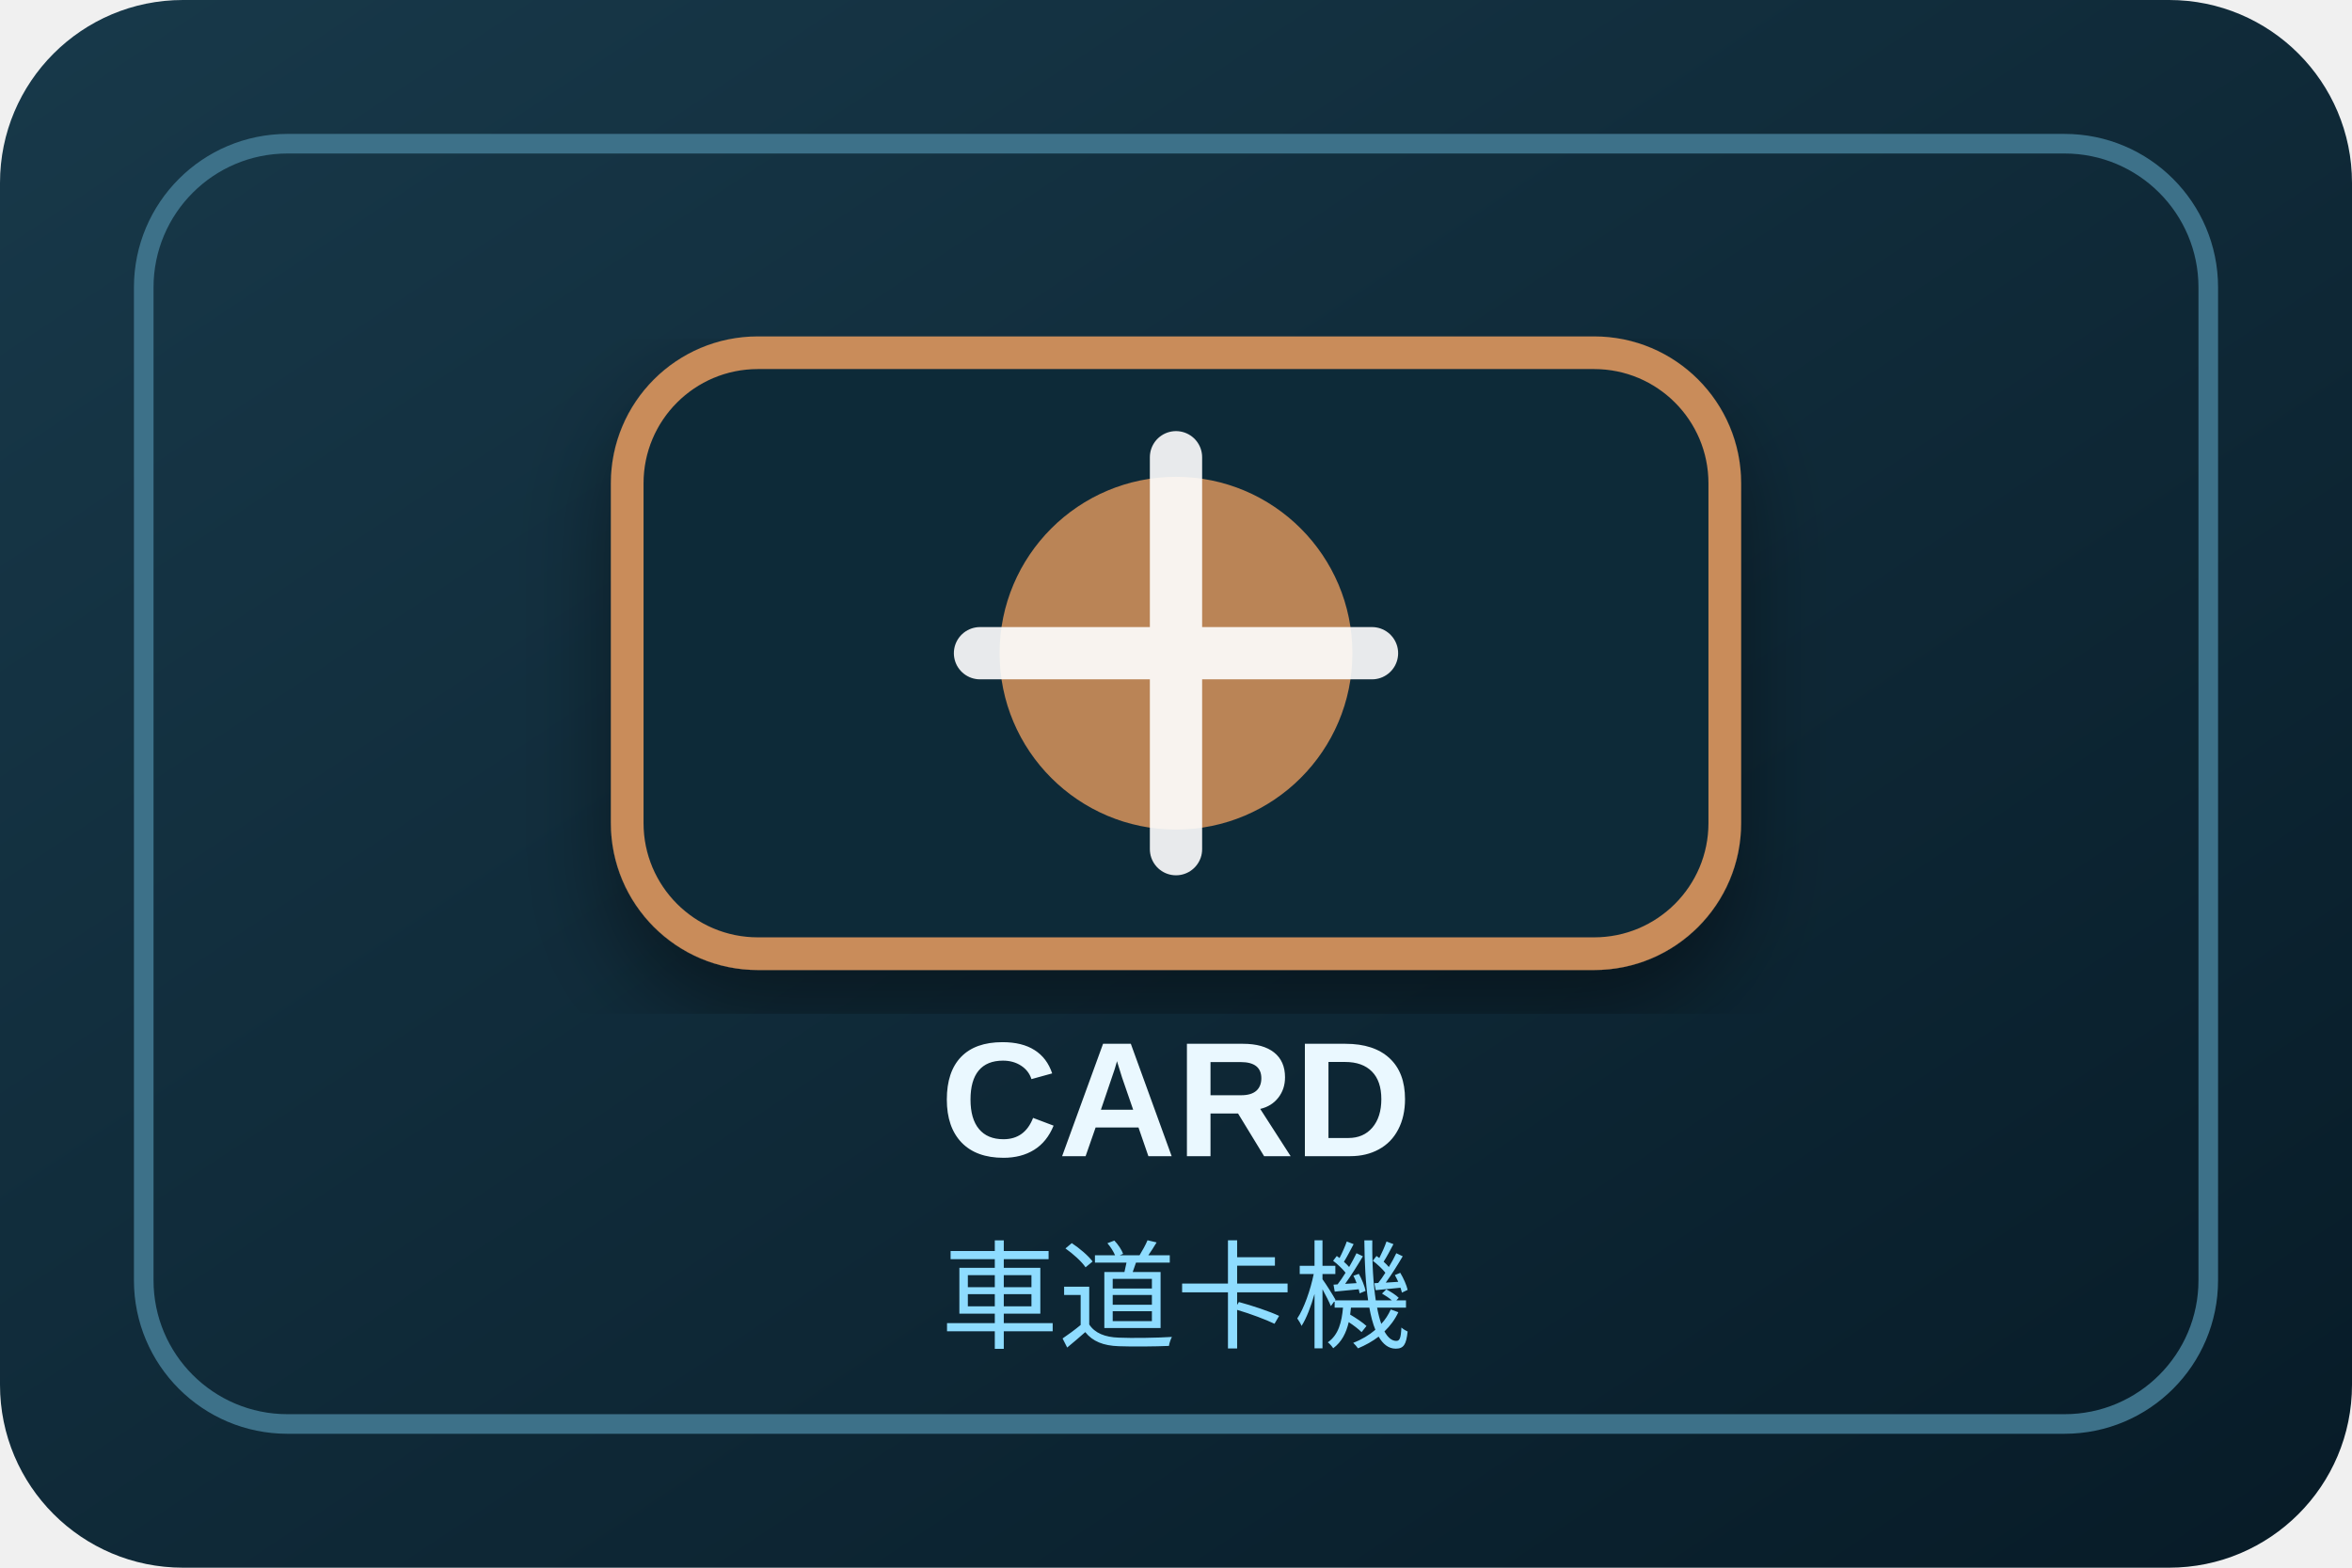
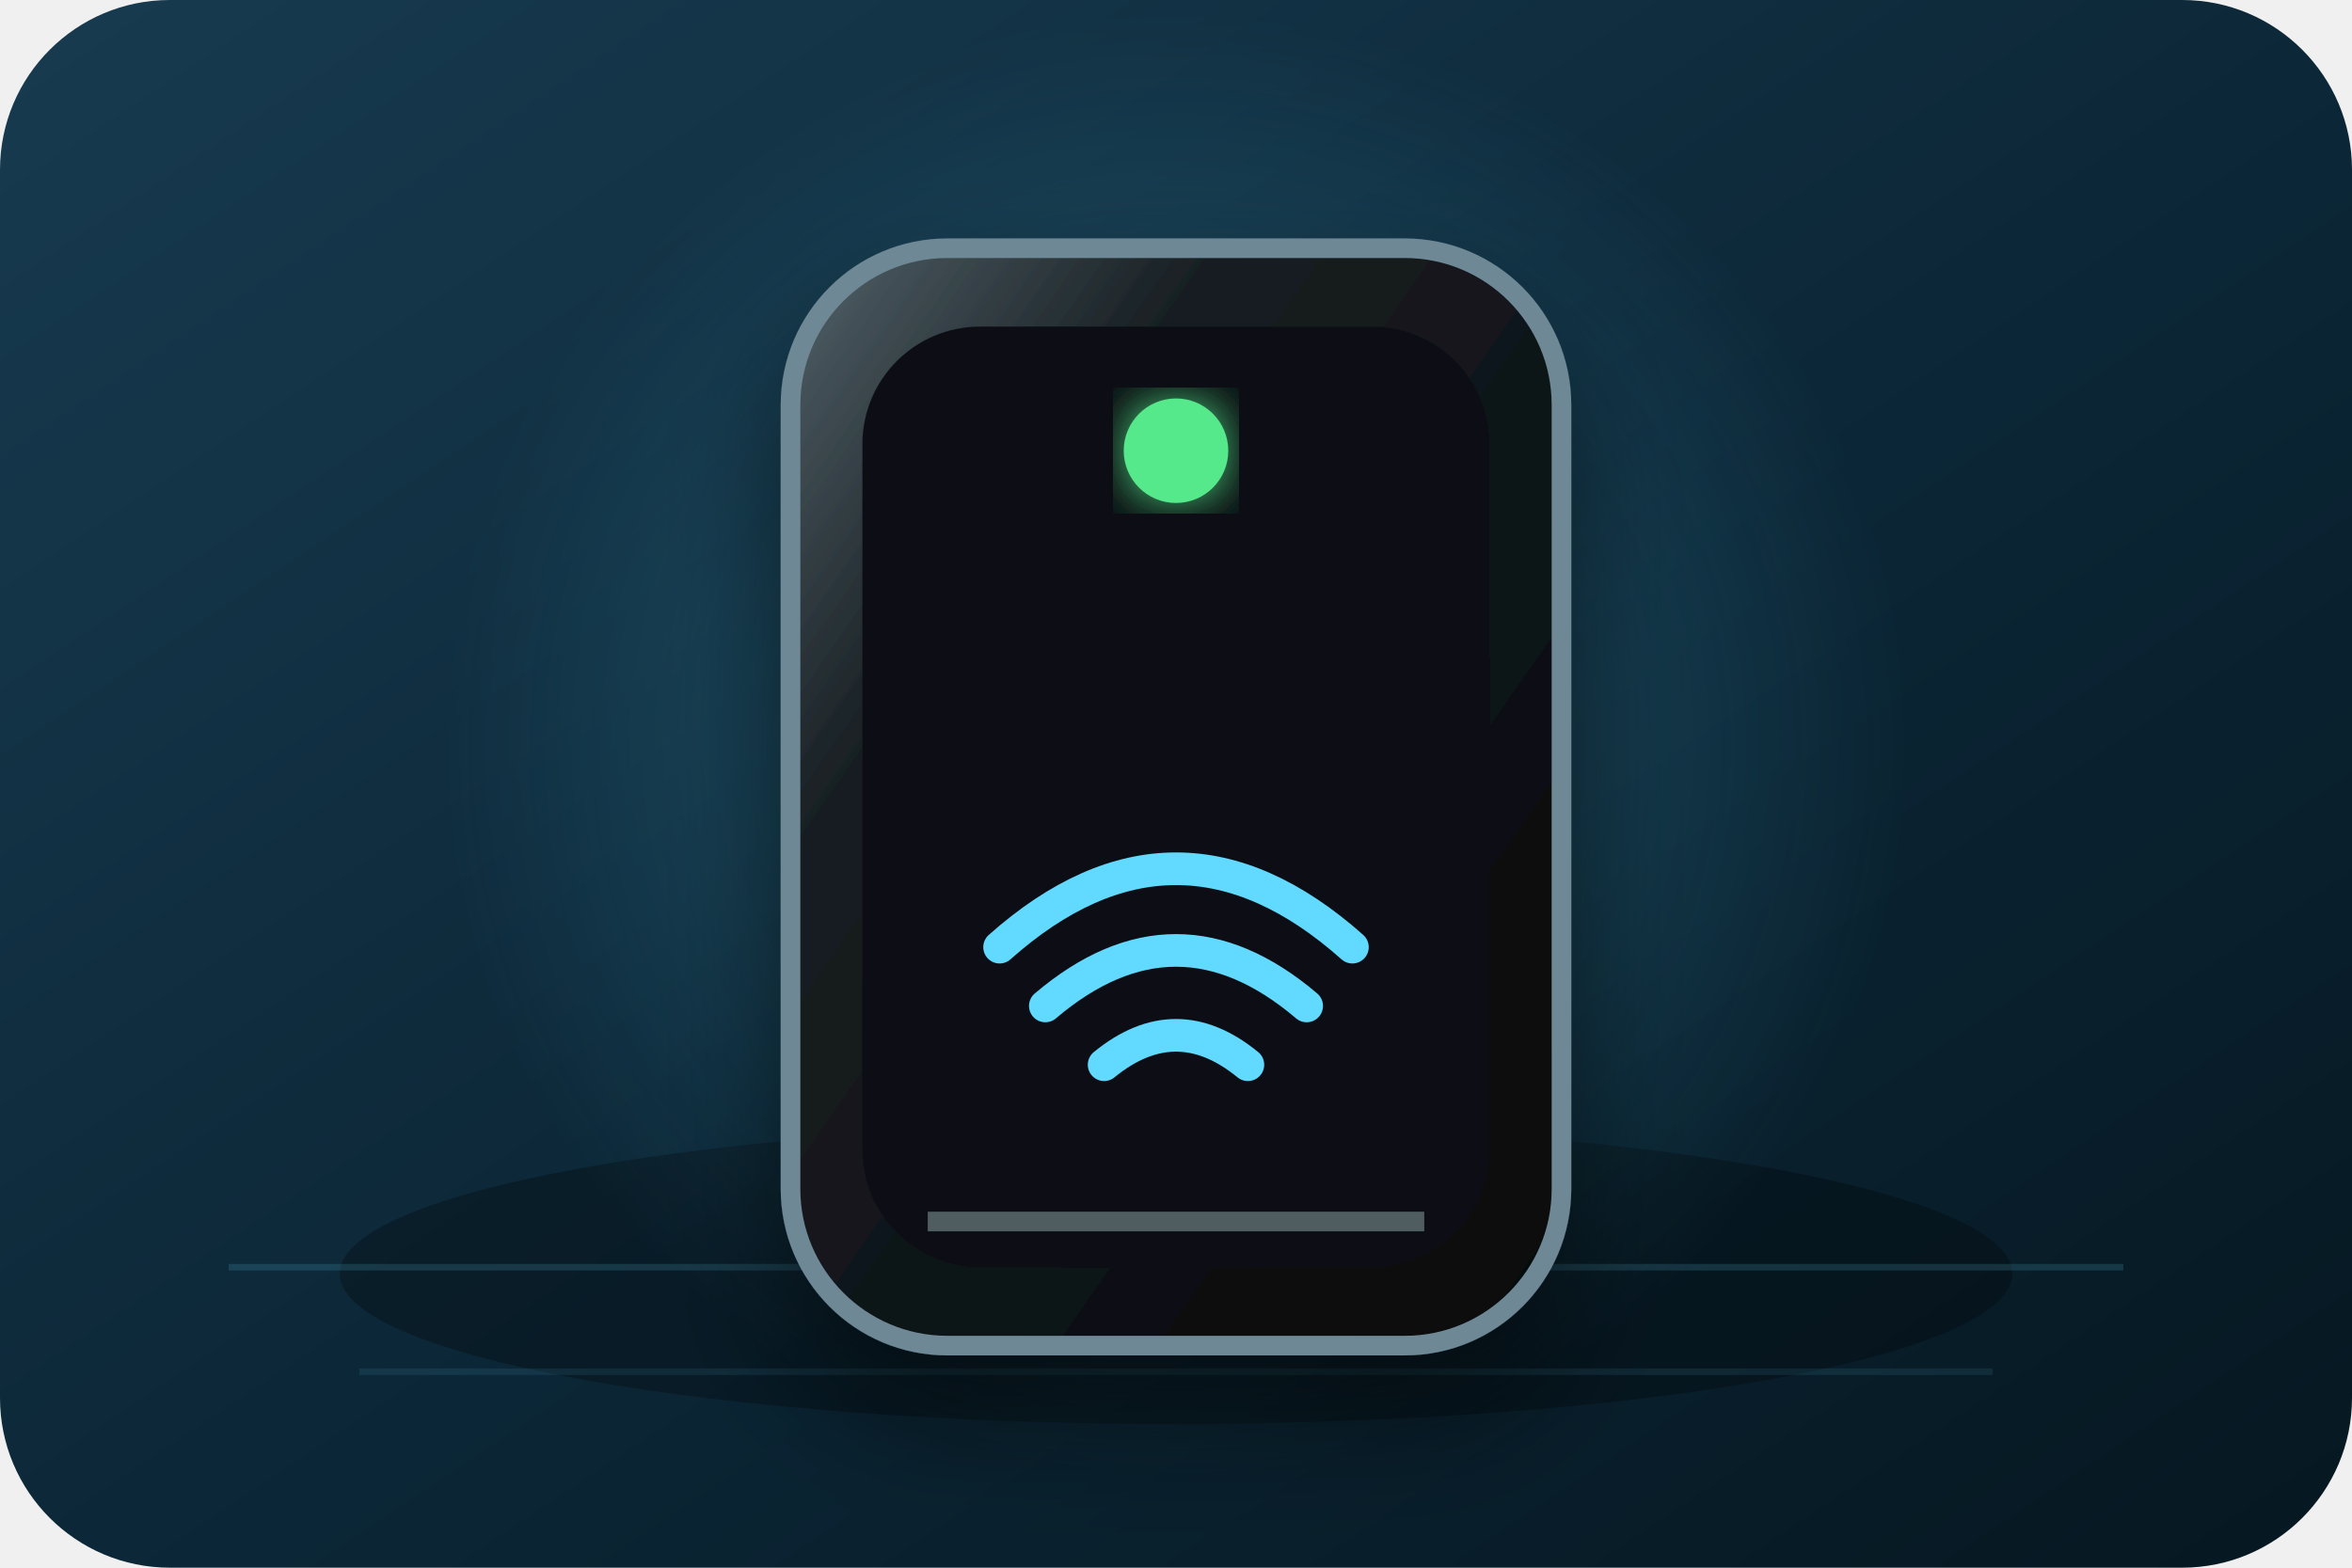
<svg xmlns="http://www.w3.org/2000/svg" width="360" height="240" viewBox="0 0 360 240">
  <defs>
-     <linearGradient id="g" x1="0" y1="0" x2="1" y2="1">
-       <stop stop-color="#18394a" />
-       <stop offset="1" stop-color="#071b27" />
+     <linearGradient id="bg" x1="0" y1="0" x2="1" y2="1">
+       <stop stop-color="#183b50" />
+       <stop offset=".55" stop-color="#0b2636" />
+       <stop offset="1" stop-color="#061720" />
    </linearGradient>
-     <filter id="s">
-       <feDropShadow dx="0" dy="7" stdDeviation="7" flood-opacity=".42" />
+     <radialGradient id="halo">
+       <stop stop-color="#5bd8ff" stop-opacity=".28" />
+       <stop offset="1" stop-color="#5bd8ff" stop-opacity="0" />
+     </radialGradient>
+     <linearGradient id="metal" x1="0" y1="0" x2="1" y2="1">
+       <stop stop-color="#dbe7ec" />
+       <stop offset=".35" stop-color="#8498a2" />
+       <stop offset=".7" stop-color="#344a54" />
+       <stop offset="1" stop-color="#172b34" />
+     </linearGradient>
+     <linearGradient id="black" x1="0" y1="0" x2="1" y2="1">
+       <stop stop-color="#53636b" />
+       <stop offset=".28" stop-color="#171e22" />
+       <stop offset="1" stop-color="#050708" />
+     </linearGradient>
+     <linearGradient id="orange" x1="0" y1="0" x2="1" y2="1">
+       <stop stop-color="#ffd064" />
+       <stop offset=".45" stop-color="#f59e0b" />
+       <stop offset="1" stop-color="#9a4d00" />
+     </linearGradient>
+     <linearGradient id="blue" x1="0" y1="0" x2="1" y2="1">
+       <stop stop-color="#88e8ff" />
+       <stop offset=".45" stop-color="#1599d5" />
+       <stop offset="1" stop-color="#064e72" />
+     </linearGradient>
+     <linearGradient id="green" x1="0" y1="0" x2="1" y2="1">
+       <stop stop-color="#b8ffcf" />
+       <stop offset=".45" stop-color="#27c56f" />
+       <stop offset="1" stop-color="#08743a" />
+     </linearGradient>
+     <linearGradient id="red" x1="0" y1="0" x2="1" y2="1">
+       <stop stop-color="#ffb7aa" />
+       <stop offset=".45" stop-color="#ed4f3d" />
+       <stop offset="1" stop-color="#7d1813" />
+     </linearGradient>
+     <filter id="shadow" x="-30%" y="-30%" width="160%" height="180%">
+       <feDropShadow dx="0" dy="10" stdDeviation="9" flood-color="#000" flood-opacity=".55" />
+     </filter>
+     <filter id="glow">
+       <feGaussianBlur stdDeviation="4" result="b" />
+       <feMerge>
+         <feMergeNode in="b" />
+         <feMergeNode in="SourceGraphic" />
+       </feMerge>
    </filter>
  </defs>
-   <rect width="360" height="240" rx="28" fill="url(#g)" />
-   <rect x="22" y="22" width="316" height="196" rx="22" fill="none" stroke="#3d7189" stroke-width="3" />
-   <g filter="url(#s)">
-     <rect x="96" y="54" width="168" height="92" rx="20" fill="#102b39" stroke="#c98c5a" stroke-width="5" />
-     <circle cx="180" cy="100" r="27" fill="#c98c5a" opacity=".92" />
-     <path d="M150 100h60M180 70v60" stroke="#fff" stroke-width="8" stroke-linecap="round" opacity=".9" />
+   <rect width="360" height="240" rx="26" fill="url(#bg)" />
+   <ellipse cx="180" cy="195" rx="128" ry="23" fill="#000" opacity=".28" />
+   <circle cx="180" cy="114" r="112" fill="url(#halo)" />
+   <path d="M35 194H325" stroke="#67c9eb" stroke-opacity=".16" />
+   <path d="M55 210H305" stroke="#67c9eb" stroke-opacity=".1" />
+   <g filter="url(#shadow)">
+     <rect x="121" y="38" width="118" height="168" rx="24" fill="url(#black)" stroke="#6e8995" stroke-width="3" />
+     <rect x="132" y="50" width="96" height="144" rx="18" fill="#0b1013" />
+     <circle cx="180" cy="69" r="8" fill="#57e98b" filter="url(#glow)" />
+     <path d="M153 145q27-24 54 0M160 154q20-17 40 0M169 163q11-9 22 0" fill="none" stroke="#62d9ff" stroke-width="5" stroke-linecap="round" />
+     <path d="M142 187h76" stroke="#93a6ad" stroke-width="3" opacity=".5" />
  </g>
-   <text x="180" y="177" text-anchor="middle" font-family="Arial, sans-serif" font-size="25" font-weight="700" fill="#eaf8ff">CARD</text>
-   <text x="180" y="205" text-anchor="middle" font-family="Noto Sans TC, Arial, sans-serif" font-size="18" fill="#8edcff">車道卡機</text>
</svg>
